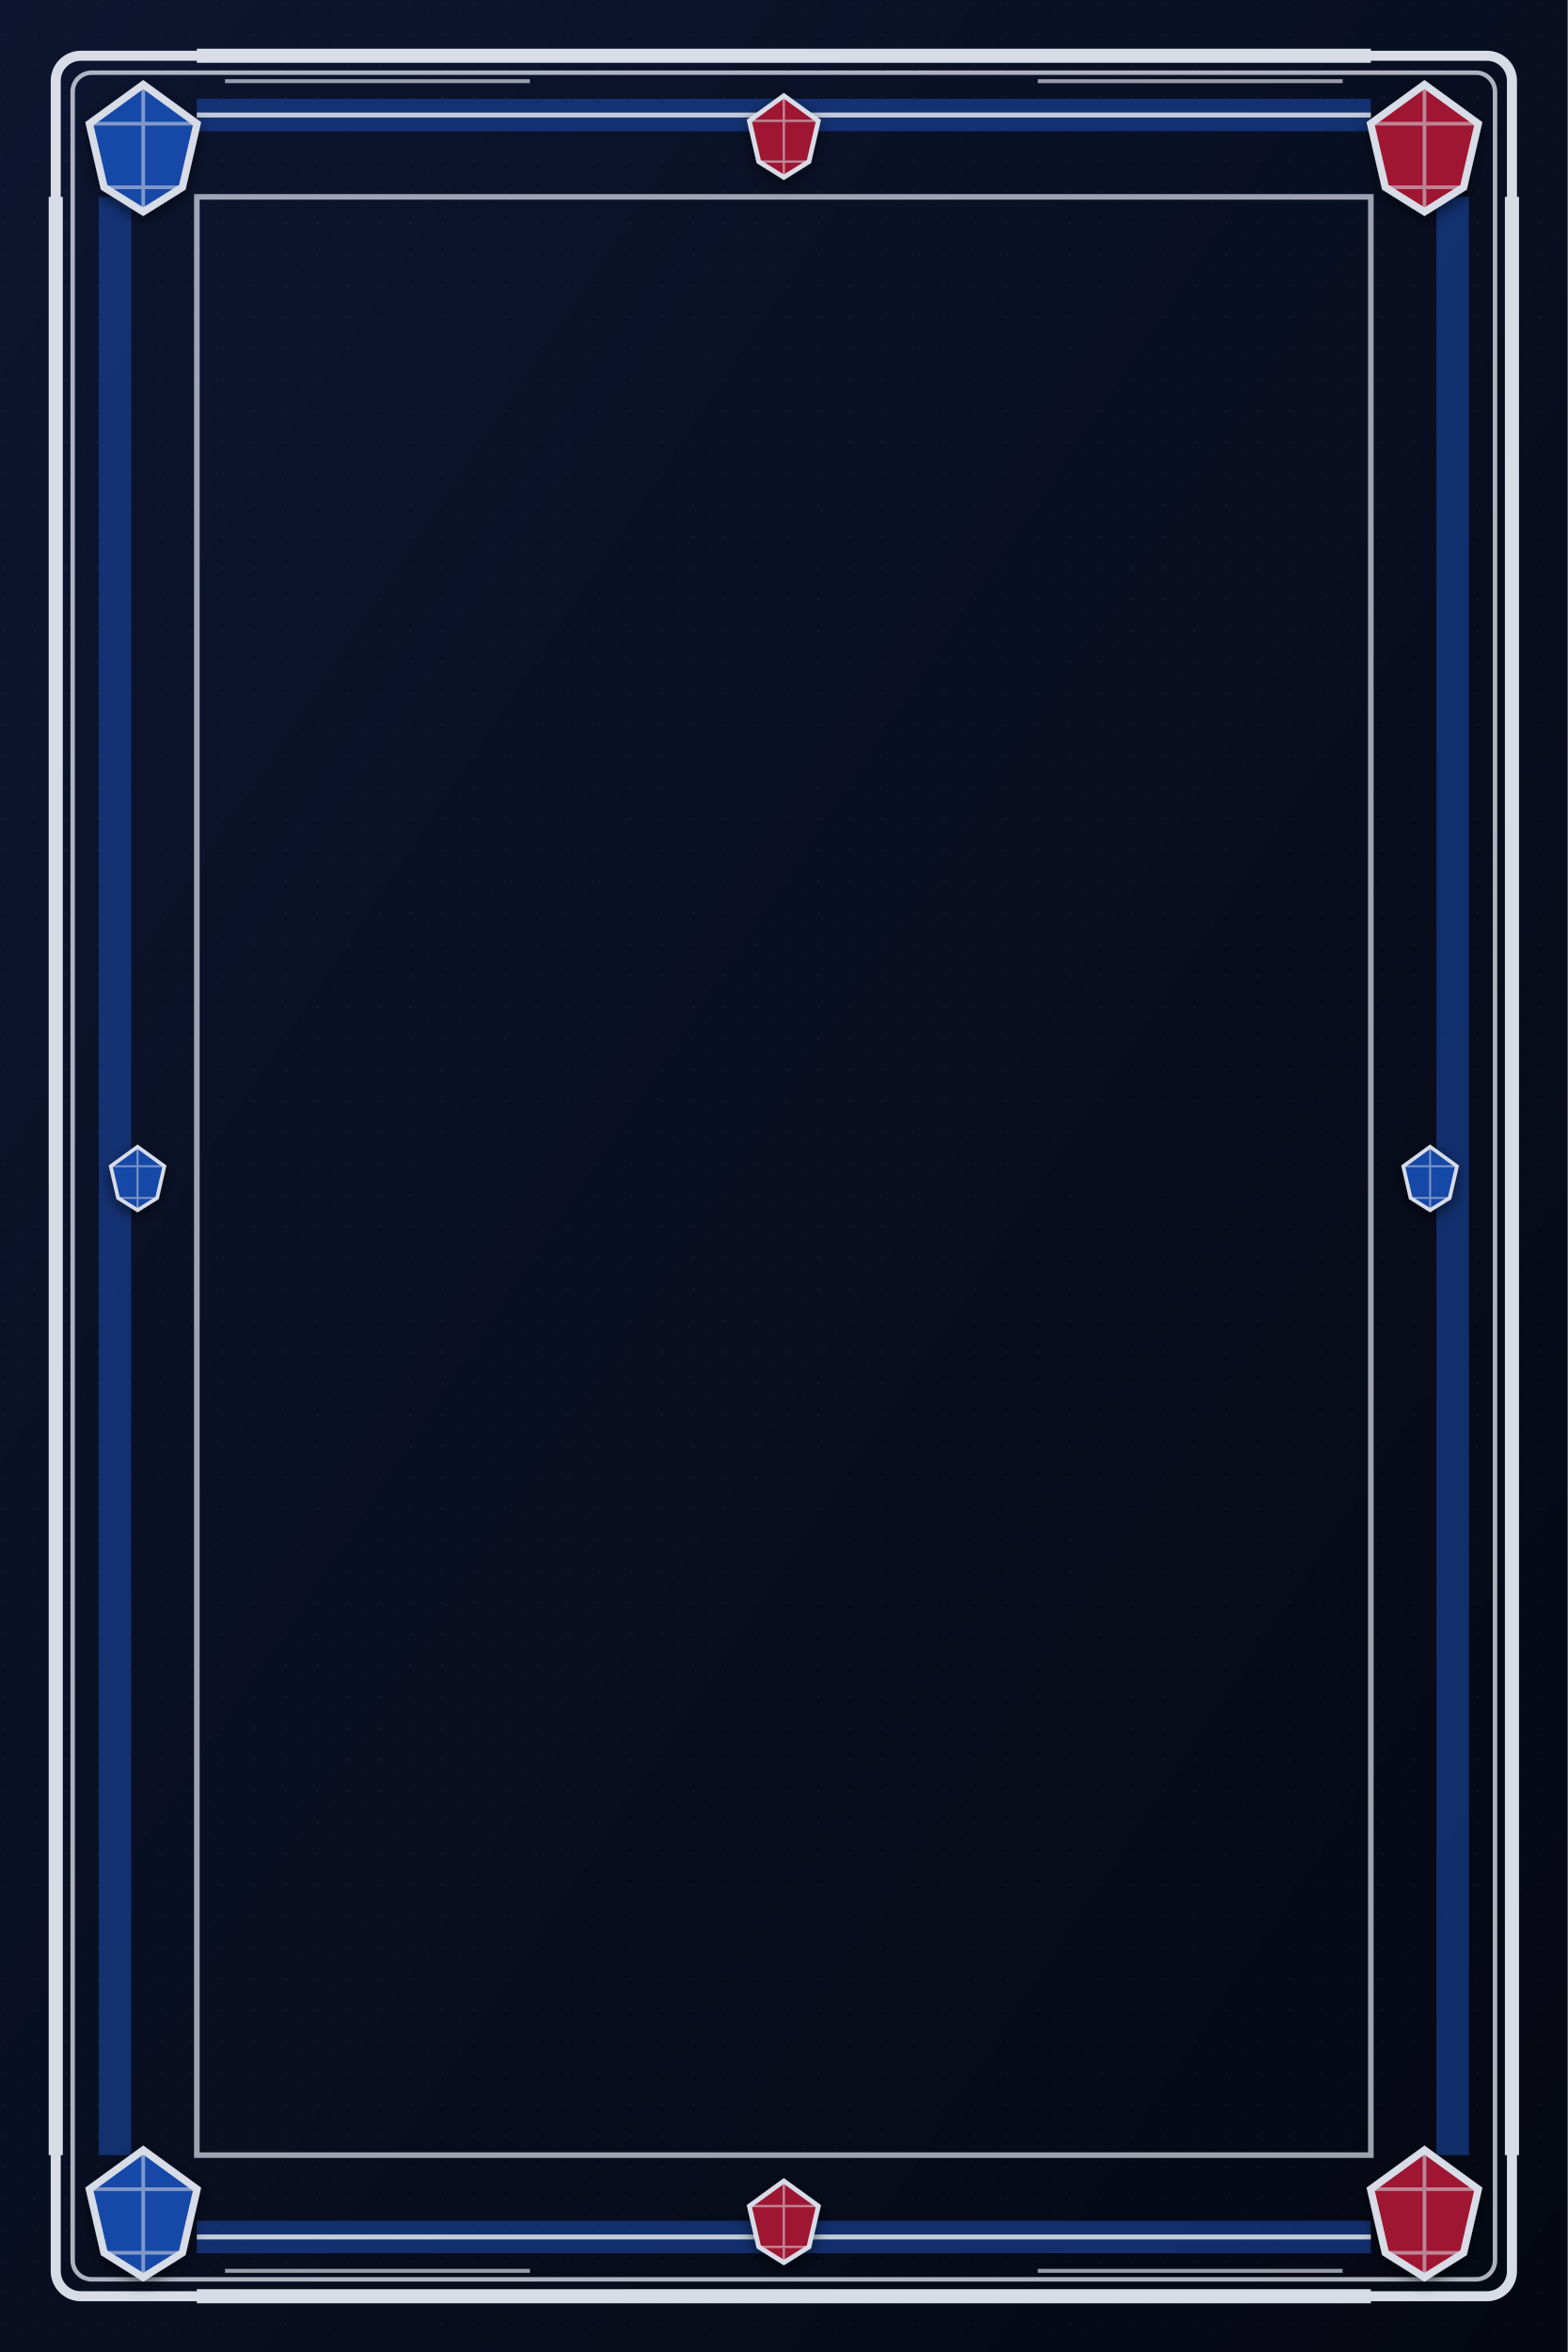
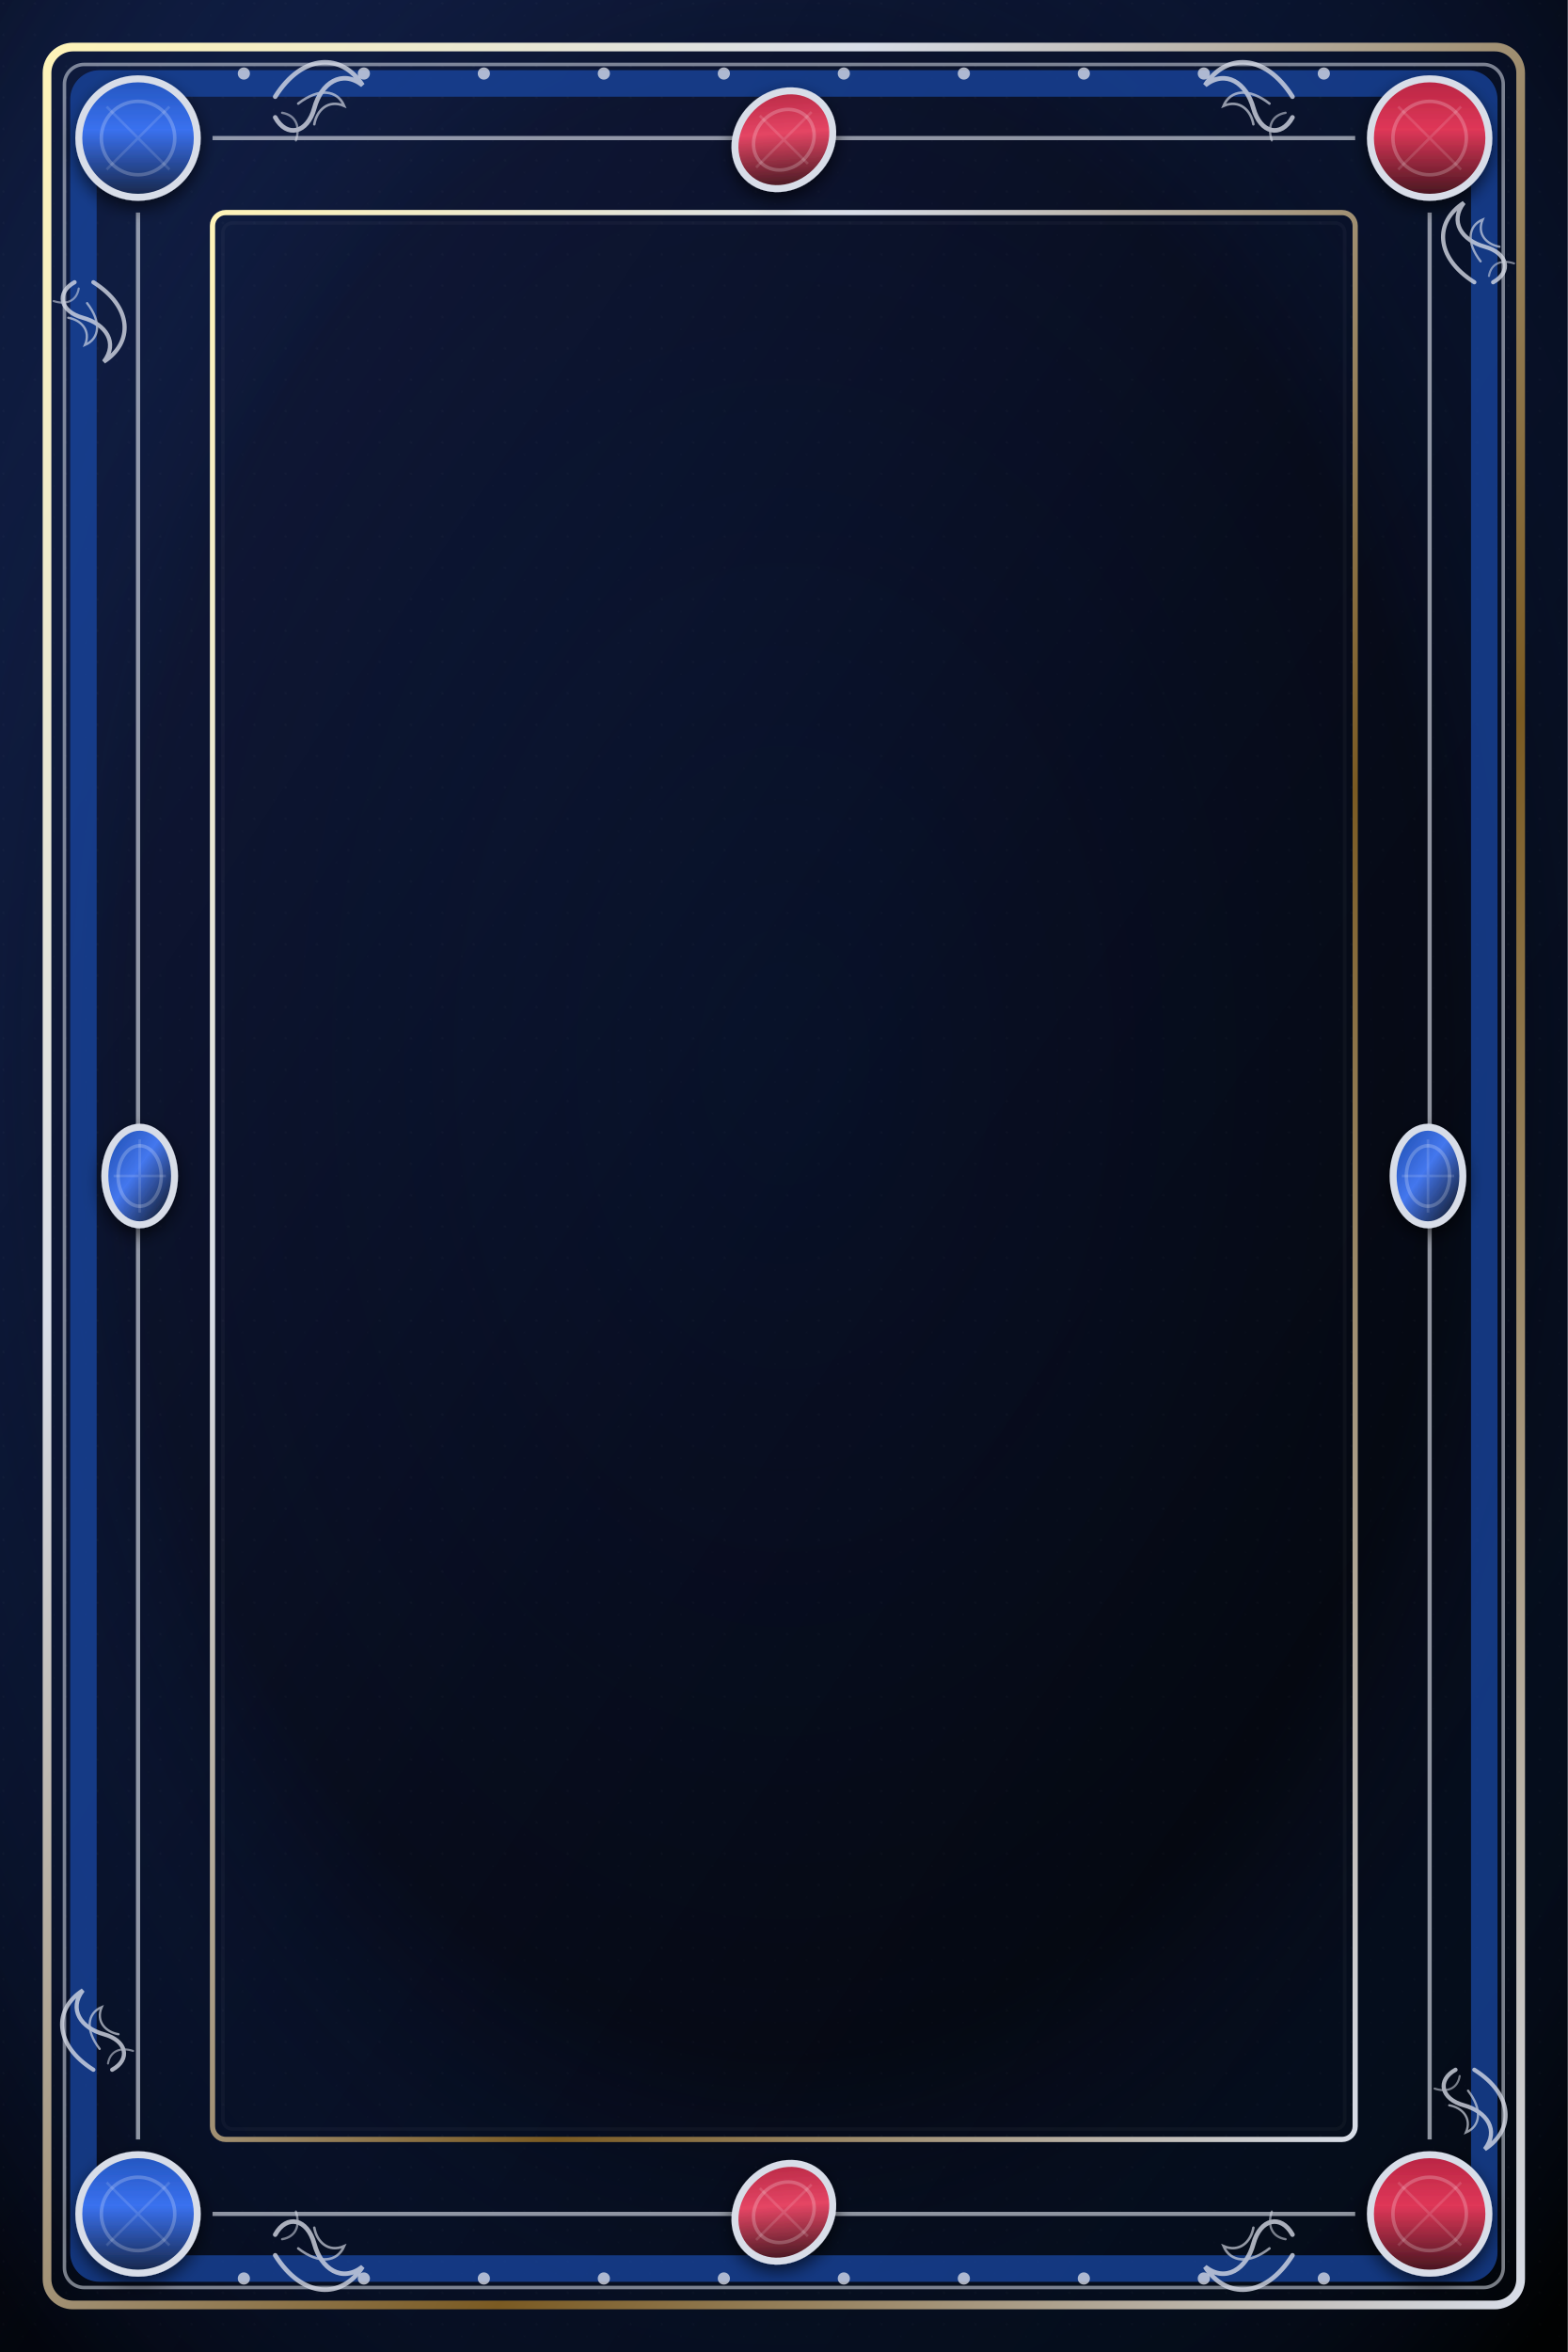
<svg xmlns="http://www.w3.org/2000/svg" width="900" height="1350" viewBox="0 0 900 1350">
  <defs>
    <linearGradient id="bg" x1="0" y1="0" x2="1" y2="1">
-       <stop offset="0" stop-color="#0d1530" />
-       <stop offset="1" stop-color="#050812" />
+       <stop offset="0" stop-color="#111b3d" />
+       <stop offset=".52" stop-color="#060a18" />
+       <stop offset="1" stop-color="#020303" />
    </linearGradient>
-     <linearGradient id="band" x1="0" y1="0" x2="1" y2="0">
-       <stop offset="0" stop-color="#050812" />
-       <stop offset=".5" stop-color="#0d1530" />
-       <stop offset="1" stop-color="#050812" />
+     <linearGradient id="metal" x1="0" y1="0" x2="1" y2="1">
+       <stop offset="0" stop-color="#fff4b8" />
+       <stop offset=".28" stop-color="#d8dde8" />
+       <stop offset=".65" stop-color="#7a5a22" />
+       <stop offset="1" stop-color="#d8dde8" />
    </linearGradient>
-     <filter id="shadow" x="-20%" y="-20%" width="140%" height="140%">
-       <feDropShadow dx="0" dy="3" stdDeviation="4" flood-color="#000" flood-opacity=".55" />
+     <radialGradient id="halo" cx=".5" cy=".45" r=".72">
+       <stop offset="0" stop-color="#1948a7" stop-opacity=".10" />
+       <stop offset=".58" stop-color="#1948a7" stop-opacity=".025" />
+       <stop offset="1" stop-color="#000" stop-opacity=".48" />
+     </radialGradient>
+     <pattern id="grain" width="18" height="18" patternUnits="userSpaceOnUse">
+       <circle cx="2" cy="2" r=".7" fill="#fff" opacity=".022" />
+       <circle cx="13" cy="9" r=".55" fill="#fff" opacity=".015" />
+     </pattern>
+     <filter id="shadow" x="-25%" y="-25%" width="150%" height="150%">
+       <feDropShadow dx="0" dy="4" stdDeviation="5" flood-color="#000" flood-opacity=".62" />
    </filter>
-     <pattern id="grain" width="18" height="18" patternUnits="userSpaceOnUse">
-       <circle cx="2" cy="2" r=".8" fill="#fff" opacity=".025" />
-       <circle cx="12" cy="8" r=".6" fill="#fff" opacity=".018" />
-     </pattern>
+     <filter id="soft" x="-20%" y="-20%" width="140%" height="140%">
+       <feGaussianBlur stdDeviation="5" />
+     </filter>
  </defs>
  <rect width="900" height="1350" fill="url(#bg)" />
+   <rect width="900" height="1350" fill="url(#halo)" />
  <rect width="900" height="1350" fill="url(#grain)" />
-   <rect x="32" y="32" width="836" height="1286" rx="14.4" fill="none" stroke="#d7dce7" stroke-width="5.76" />
-   <rect x="41.72" y="41.72" width="816.56" height="1266.56" rx="10.88" fill="none" stroke="#d7dce7" stroke-width="2.56" opacity=".8" />
-   <path d="M113 32 H787 M113 1318 H787 M32 113 V1237 M868 113 V1237" stroke="#d7dce7" stroke-width="8.1" />
-   <path d="M113 66.02 H787 M113 1283.98 H787 M66.02 113 V1237 M833.98 113 V1237" stroke="#1948a7" stroke-width="18.63" opacity=".58" />
-   <path d="M113 66.02 H787 M113 1283.98 H787" stroke="#d7dce7" stroke-width="2.835" opacity=".9" />
-   <rect x="113" y="113" width="674" height="1124" fill="none" stroke="#d7dce7" stroke-width="3.2" opacity=".72" />
+   <rect x="27" y="27" width="846" height="1296" rx="14.85" fill="none" stroke="url(#metal)" stroke-width="5" />
+   <rect x="37" y="37" width="826" height="1276" rx="11.34" fill="none" stroke="#d8dde8" stroke-opacity=".55" stroke-width="2" />
+   <rect x="47.9" y="47.9" width="804.2" height="1254.2" rx="9.18" fill="none" stroke="#1948a7" stroke-opacity=".72" stroke-width="15.2" />
+   <rect x="122" y="122" width="656" height="1106" rx="7.56" fill="none" stroke="url(#metal)" stroke-width="3" />
+   <g fill="#d8dde8" opacity=".78">
+     <circle cx="140" cy="42.2" r="3.5" />
+     <circle cx="208.889" cy="42.2" r="3.5" />
+     <circle cx="277.778" cy="42.2" r="3.5" />
+     <circle cx="346.667" cy="42.2" r="3.5" />
+     <circle cx="415.556" cy="42.2" r="3.5" />
+     <circle cx="484.444" cy="42.2" r="3.5" />
+     <circle cx="553.333" cy="42.2" r="3.5" />
+     <circle cx="622.222" cy="42.2" r="3.5" />
+     <circle cx="691.111" cy="42.2" r="3.5" />
+     <circle cx="760" cy="42.2" r="3.5" />
+     <circle cx="140" cy="1307.8" r="3.5" />
+     <circle cx="208.889" cy="1307.8" r="3.5" />
+     <circle cx="277.778" cy="1307.8" r="3.5" />
+     <circle cx="346.667" cy="1307.8" r="3.5" />
+     <circle cx="415.556" cy="1307.8" r="3.5" />
+     <circle cx="484.444" cy="1307.8" r="3.5" />
+     <circle cx="553.333" cy="1307.8" r="3.5" />
+     <circle cx="622.222" cy="1307.8" r="3.5" />
+     <circle cx="691.111" cy="1307.8" r="3.5" />
+     <circle cx="760" cy="1307.8" r="3.5" />
+   </g>
+   <path d="M122 79.25 H778 M122 1270.75 H778" stroke="#d8dde8" stroke-width="2.4" opacity=".65" />
+   <path d="M79.25 122 V1228 M820.75 122 V1228" stroke="#d8dde8" stroke-width="2.4" opacity=".65" />
  <g filter="url(#shadow)">
-     <g transform="translate(82.22 82.22) scale(1.404)">
-       <path d="M0-24 L22-8 L16 18 L0 28 L-16 18 L-22-8 Z" fill="#1948a7" stroke="#d7dce7" stroke-width="3" />
-       <path d="M0-24 L0 28 M-22-8 L22-8 M-16 18 L16 18" stroke="#d7dce7" stroke-width="1.5" opacity=".55" />
-     </g>
-     <g transform="translate(817.78 82.22) scale(1.404)">
-       <path d="M0-24 L22-8 L16 18 L0 28 L-16 18 L-22-8 Z" fill="#9f1833" stroke="#d7dce7" stroke-width="3" />
-       <path d="M0-24 L0 28 M-22-8 L22-8 M-16 18 L16 18" stroke="#d7dce7" stroke-width="1.5" opacity=".55" />
-     </g>
-     <g transform="translate(82.22 1267.78) scale(1.404)">
-       <path d="M0-24 L22-8 L16 18 L0 28 L-16 18 L-22-8 Z" fill="#1948a7" stroke="#d7dce7" stroke-width="3" />
-       <path d="M0-24 L0 28 M-22-8 L22-8 M-16 18 L16 18" stroke="#d7dce7" stroke-width="1.5" opacity=".55" />
-     </g>
-     <g transform="translate(817.78 1267.78) scale(1.404)">
-       <path d="M0-24 L22-8 L16 18 L0 28 L-16 18 L-22-8 Z" fill="#9f1833" stroke="#d7dce7" stroke-width="3" />
-       <path d="M0-24 L0 28 M-22-8 L22-8 M-16 18 L16 18" stroke="#d7dce7" stroke-width="1.5" opacity=".55" />
-     </g>
-     <g transform="translate(78.98 675) scale(0.7)">
-       <path d="M0-24 L22-8 L16 18 L0 28 L-16 18 L-22-8 Z" fill="#1948a7" stroke="#d7dce7" stroke-width="3" />
-       <path d="M0-24 L0 28 M-22-8 L22-8 M-16 18 L16 18" stroke="#d7dce7" stroke-width="1.5" opacity=".55" />
-     </g>
-     <g transform="translate(821.02 675) scale(0.7)">
-       <path d="M0-24 L22-8 L16 18 L0 28 L-16 18 L-22-8 Z" fill="#1948a7" stroke="#d7dce7" stroke-width="3" />
-       <path d="M0-24 L0 28 M-22-8 L22-8 M-16 18 L16 18" stroke="#d7dce7" stroke-width="1.5" opacity=".55" />
-     </g>
-     <g transform="translate(450 76.55) scale(0.9)">
-       <path d="M0-24 L22-8 L16 18 L0 28 L-16 18 L-22-8 Z" fill="#9f1833" stroke="#d7dce7" stroke-width="3" />
-       <path d="M0-24 L0 28 M-22-8 L22-8 M-16 18 L16 18" stroke="#d7dce7" stroke-width="1.5" opacity=".55" />
-     </g>
-     <g transform="translate(450 1273.45) scale(0.9)">
-       <path d="M0-24 L22-8 L16 18 L0 28 L-16 18 L-22-8 Z" fill="#9f1833" stroke="#d7dce7" stroke-width="3" />
-       <path d="M0-24 L0 28 M-22-8 L22-8 M-16 18 L16 18" stroke="#d7dce7" stroke-width="1.5" opacity=".55" />
+     <g transform="translate(79.25 79.25) rotate(45)">
+       <defs>
+         <linearGradient id="sap0-g" x1="0" y1="0" x2="1" y2="1">
+           <stop offset="0" stop-color="#1948a7" />
+           <stop offset=".45" stop-color="#3a71ef" />
+           <stop offset="1" stop-color="#090909" />
+         </linearGradient>
+       </defs>
+       <ellipse rx="34" ry="34" fill="url(#sap0-g)" stroke="#d8dde8" stroke-width="4" />
+       <ellipse rx="21.08" ry="21.08" fill="none" stroke="#fff" stroke-opacity=".22" stroke-width="2" />
+       <path d="M-25.5 0 H25.5 M0 -25.5 V25.5" stroke="#fff" stroke-opacity=".13" stroke-width="1.5" />
+     </g>
+     <g transform="translate(820.75 79.25) rotate(45)">
+       <defs>
+         <linearGradient id="sap1-g" x1="0" y1="0" x2="1" y2="1">
+           <stop offset="0" stop-color="#a51d39" />
+           <stop offset=".45" stop-color="#df3758" />
+           <stop offset="1" stop-color="#090909" />
+         </linearGradient>
+       </defs>
+       <ellipse rx="34" ry="34" fill="url(#sap1-g)" stroke="#d8dde8" stroke-width="4" />
+       <ellipse rx="21.08" ry="21.08" fill="none" stroke="#fff" stroke-opacity=".22" stroke-width="2" />
+       <path d="M-25.5 0 H25.5 M0 -25.5 V25.5" stroke="#fff" stroke-opacity=".13" stroke-width="1.5" />
+     </g>
+     <g transform="translate(79.25 1270.75) rotate(45)">
+       <defs>
+         <linearGradient id="sap2-g" x1="0" y1="0" x2="1" y2="1">
+           <stop offset="0" stop-color="#1948a7" />
+           <stop offset=".45" stop-color="#3a71ef" />
+           <stop offset="1" stop-color="#090909" />
+         </linearGradient>
+       </defs>
+       <ellipse rx="34" ry="34" fill="url(#sap2-g)" stroke="#d8dde8" stroke-width="4" />
+       <ellipse rx="21.08" ry="21.08" fill="none" stroke="#fff" stroke-opacity=".22" stroke-width="2" />
+       <path d="M-25.5 0 H25.5 M0 -25.5 V25.5" stroke="#fff" stroke-opacity=".13" stroke-width="1.5" />
+     </g>
+     <g transform="translate(820.75 1270.75) rotate(45)">
+       <defs>
+         <linearGradient id="sap3-g" x1="0" y1="0" x2="1" y2="1">
+           <stop offset="0" stop-color="#a51d39" />
+           <stop offset=".45" stop-color="#df3758" />
+           <stop offset="1" stop-color="#090909" />
+         </linearGradient>
+       </defs>
+       <ellipse rx="34" ry="34" fill="url(#sap3-g)" stroke="#d8dde8" stroke-width="4" />
+       <ellipse rx="21.08" ry="21.08" fill="none" stroke="#fff" stroke-opacity=".22" stroke-width="2" />
+       <path d="M-25.5 0 H25.5 M0 -25.5 V25.5" stroke="#fff" stroke-opacity=".13" stroke-width="1.5" />
+     </g>
+     <g transform="translate(450 80.2) rotate(45)">
+       <defs>
+         <linearGradient id="sapT-g" x1="0" y1="0" x2="1" y2="1">
+           <stop offset="0" stop-color="#a51d39" />
+           <stop offset=".45" stop-color="#e54564" />
+           <stop offset="1" stop-color="#090909" />
+         </linearGradient>
+       </defs>
+       <ellipse rx="26" ry="30" fill="url(#sapT-g)" stroke="#d8dde8" stroke-width="4" />
+       <ellipse rx="16.12" ry="18.6" fill="none" stroke="#fff" stroke-opacity=".22" stroke-width="2" />
+       <path d="M-19.5 0 H19.5 M0 -22.5 V22.5" stroke="#fff" stroke-opacity=".13" stroke-width="1.5" />
+     </g>
+     <g transform="translate(450 1269.8) rotate(45)">
+       <defs>
+         <linearGradient id="sapB-g" x1="0" y1="0" x2="1" y2="1">
+           <stop offset="0" stop-color="#a51d39" />
+           <stop offset=".45" stop-color="#e54564" />
+           <stop offset="1" stop-color="#090909" />
+         </linearGradient>
+       </defs>
+       <ellipse rx="26" ry="30" fill="url(#sapB-g)" stroke="#d8dde8" stroke-width="4" />
+       <ellipse rx="16.12" ry="18.6" fill="none" stroke="#fff" stroke-opacity=".22" stroke-width="2" />
+       <path d="M-19.5 0 H19.5 M0 -22.5 V22.5" stroke="#fff" stroke-opacity=".13" stroke-width="1.5" />
+     </g>
+     <g transform="translate(80.2 675) rotate(0)">
+       <defs>
+         <linearGradient id="sapL-g" x1="0" y1="0" x2="1" y2="1">
+           <stop offset="0" stop-color="#1948a7" />
+           <stop offset=".45" stop-color="#4477ee" />
+           <stop offset="1" stop-color="#090909" />
+         </linearGradient>
+       </defs>
+       <ellipse rx="20" ry="28" fill="url(#sapL-g)" stroke="#d8dde8" stroke-width="4" />
+       <ellipse rx="12.4" ry="17.36" fill="none" stroke="#fff" stroke-opacity=".22" stroke-width="2" />
+       <path d="M-15 0 H15 M0 -21 V21" stroke="#fff" stroke-opacity=".13" stroke-width="1.5" />
+     </g>
+     <g transform="translate(819.8 675) rotate(0)">
+       <defs>
+         <linearGradient id="sapR-g" x1="0" y1="0" x2="1" y2="1">
+           <stop offset="0" stop-color="#1948a7" />
+           <stop offset=".45" stop-color="#4477ee" />
+           <stop offset="1" stop-color="#090909" />
+         </linearGradient>
+       </defs>
+       <ellipse rx="20" ry="28" fill="url(#sapR-g)" stroke="#d8dde8" stroke-width="4" />
+       <ellipse rx="12.4" ry="17.36" fill="none" stroke="#fff" stroke-opacity=".22" stroke-width="2" />
+       <path d="M-15 0 H15 M0 -21 V21" stroke="#fff" stroke-opacity=".13" stroke-width="1.5" />
    </g>
  </g>
-   <g stroke="#d7dce7" fill="none" opacity=".7" stroke-width="2.24">
-     <path d="M129.2 46.58 H304.2 M595.8 46.58 H770.8" />
-     <path d="M129.2 1303.42 H304.2 M595.8 1303.42 H770.8" />
+   <g opacity=".78">
+     <g transform="translate(158 55.5) scale(0.66 0.66)" fill="none" stroke="#d8dde8" stroke-linecap="round">
+       <path d="M0 0 C24-38 58-38 76-10 C58-24 40-12 34 10 C28 32 10 36 0 18" stroke-width="4" />
+       <path d="M20 6 C38-8 54-6 60 8 C46 2 36 12 34 24" stroke-width="2.2" opacity=".85" />
+       <path d="M6 14 C18 16 22 26 18 38" stroke-width="2" opacity=".7" />
+     </g>
+     <g transform="translate(742 55.5) scale(-0.66 0.66)" fill="none" stroke="#d8dde8" stroke-linecap="round">
+       <path d="M0 0 C24-38 58-38 76-10 C58-24 40-12 34 10 C28 32 10 36 0 18" stroke-width="4" />
+       <path d="M20 6 C38-8 54-6 60 8 C46 2 36 12 34 24" stroke-width="2.2" opacity=".85" />
+       <path d="M6 14 C18 16 22 26 18 38" stroke-width="2" opacity=".7" />
+     </g>
+     <g transform="translate(0 1350) scale(1 -1)">
+       <g transform="translate(158 55.5) scale(0.66 0.66)" fill="none" stroke="#d8dde8" stroke-linecap="round">
+         <path d="M0 0 C24-38 58-38 76-10 C58-24 40-12 34 10 C28 32 10 36 0 18" stroke-width="4" />
+         <path d="M20 6 C38-8 54-6 60 8 C46 2 36 12 34 24" stroke-width="2.2" opacity=".85" />
+         <path d="M6 14 C18 16 22 26 18 38" stroke-width="2" opacity=".7" />
+       </g>
+       <g transform="translate(742 55.5) scale(-0.66 0.66)" fill="none" stroke="#d8dde8" stroke-linecap="round">
+         <path d="M0 0 C24-38 58-38 76-10 C58-24 40-12 34 10 C28 32 10 36 0 18" stroke-width="4" />
+         <path d="M20 6 C38-8 54-6 60 8 C46 2 36 12 34 24" stroke-width="2.2" opacity=".85" />
+         <path d="M6 14 C18 16 22 26 18 38" stroke-width="2" opacity=".7" />
+       </g>
+     </g>
+     <g transform="translate(53.6 162) rotate(90)">
+       <g transform="translate(0 0) scale(0.6 0.6)" fill="none" stroke="#d8dde8" stroke-linecap="round">
+         <path d="M0 0 C24-38 58-38 76-10 C58-24 40-12 34 10 C28 32 10 36 0 18" stroke-width="4" />
+         <path d="M20 6 C38-8 54-6 60 8 C46 2 36 12 34 24" stroke-width="2.2" opacity=".85" />
+         <path d="M6 14 C18 16 22 26 18 38" stroke-width="2" opacity=".7" />
+       </g>
+     </g>
+     <g transform="translate(53.6 1188) rotate(-90)">
+       <g transform="translate(0 0) scale(0.6 0.6)" fill="none" stroke="#d8dde8" stroke-linecap="round">
+         <path d="M0 0 C24-38 58-38 76-10 C58-24 40-12 34 10 C28 32 10 36 0 18" stroke-width="4" />
+         <path d="M20 6 C38-8 54-6 60 8 C46 2 36 12 34 24" stroke-width="2.2" opacity=".85" />
+         <path d="M6 14 C18 16 22 26 18 38" stroke-width="2" opacity=".7" />
+       </g>
+     </g>
+     <g transform="translate(846.4 162) rotate(-90)">
+       <g transform="translate(0 0) scale(0.6 0.6)" fill="none" stroke="#d8dde8" stroke-linecap="round">
+         <path d="M0 0 C24-38 58-38 76-10 C58-24 40-12 34 10 C28 32 10 36 0 18" stroke-width="4" />
+         <path d="M20 6 C38-8 54-6 60 8 C46 2 36 12 34 24" stroke-width="2.2" opacity=".85" />
+         <path d="M6 14 C18 16 22 26 18 38" stroke-width="2" opacity=".7" />
+       </g>
+     </g>
+     <g transform="translate(846.4 1188) rotate(90)">
+       <g transform="translate(0 0) scale(0.6 0.6)" fill="none" stroke="#d8dde8" stroke-linecap="round">
+         <path d="M0 0 C24-38 58-38 76-10 C58-24 40-12 34 10 C28 32 10 36 0 18" stroke-width="4" />
+         <path d="M20 6 C38-8 54-6 60 8 C46 2 36 12 34 24" stroke-width="2.2" opacity=".85" />
+         <path d="M6 14 C18 16 22 26 18 38" stroke-width="2" opacity=".7" />
+       </g>
+     </g>
  </g>
+   <rect x="128" y="128" width="644" height="1094" rx="5.4" fill="none" stroke="#fff" stroke-opacity=".035" stroke-width="2" />
</svg>
